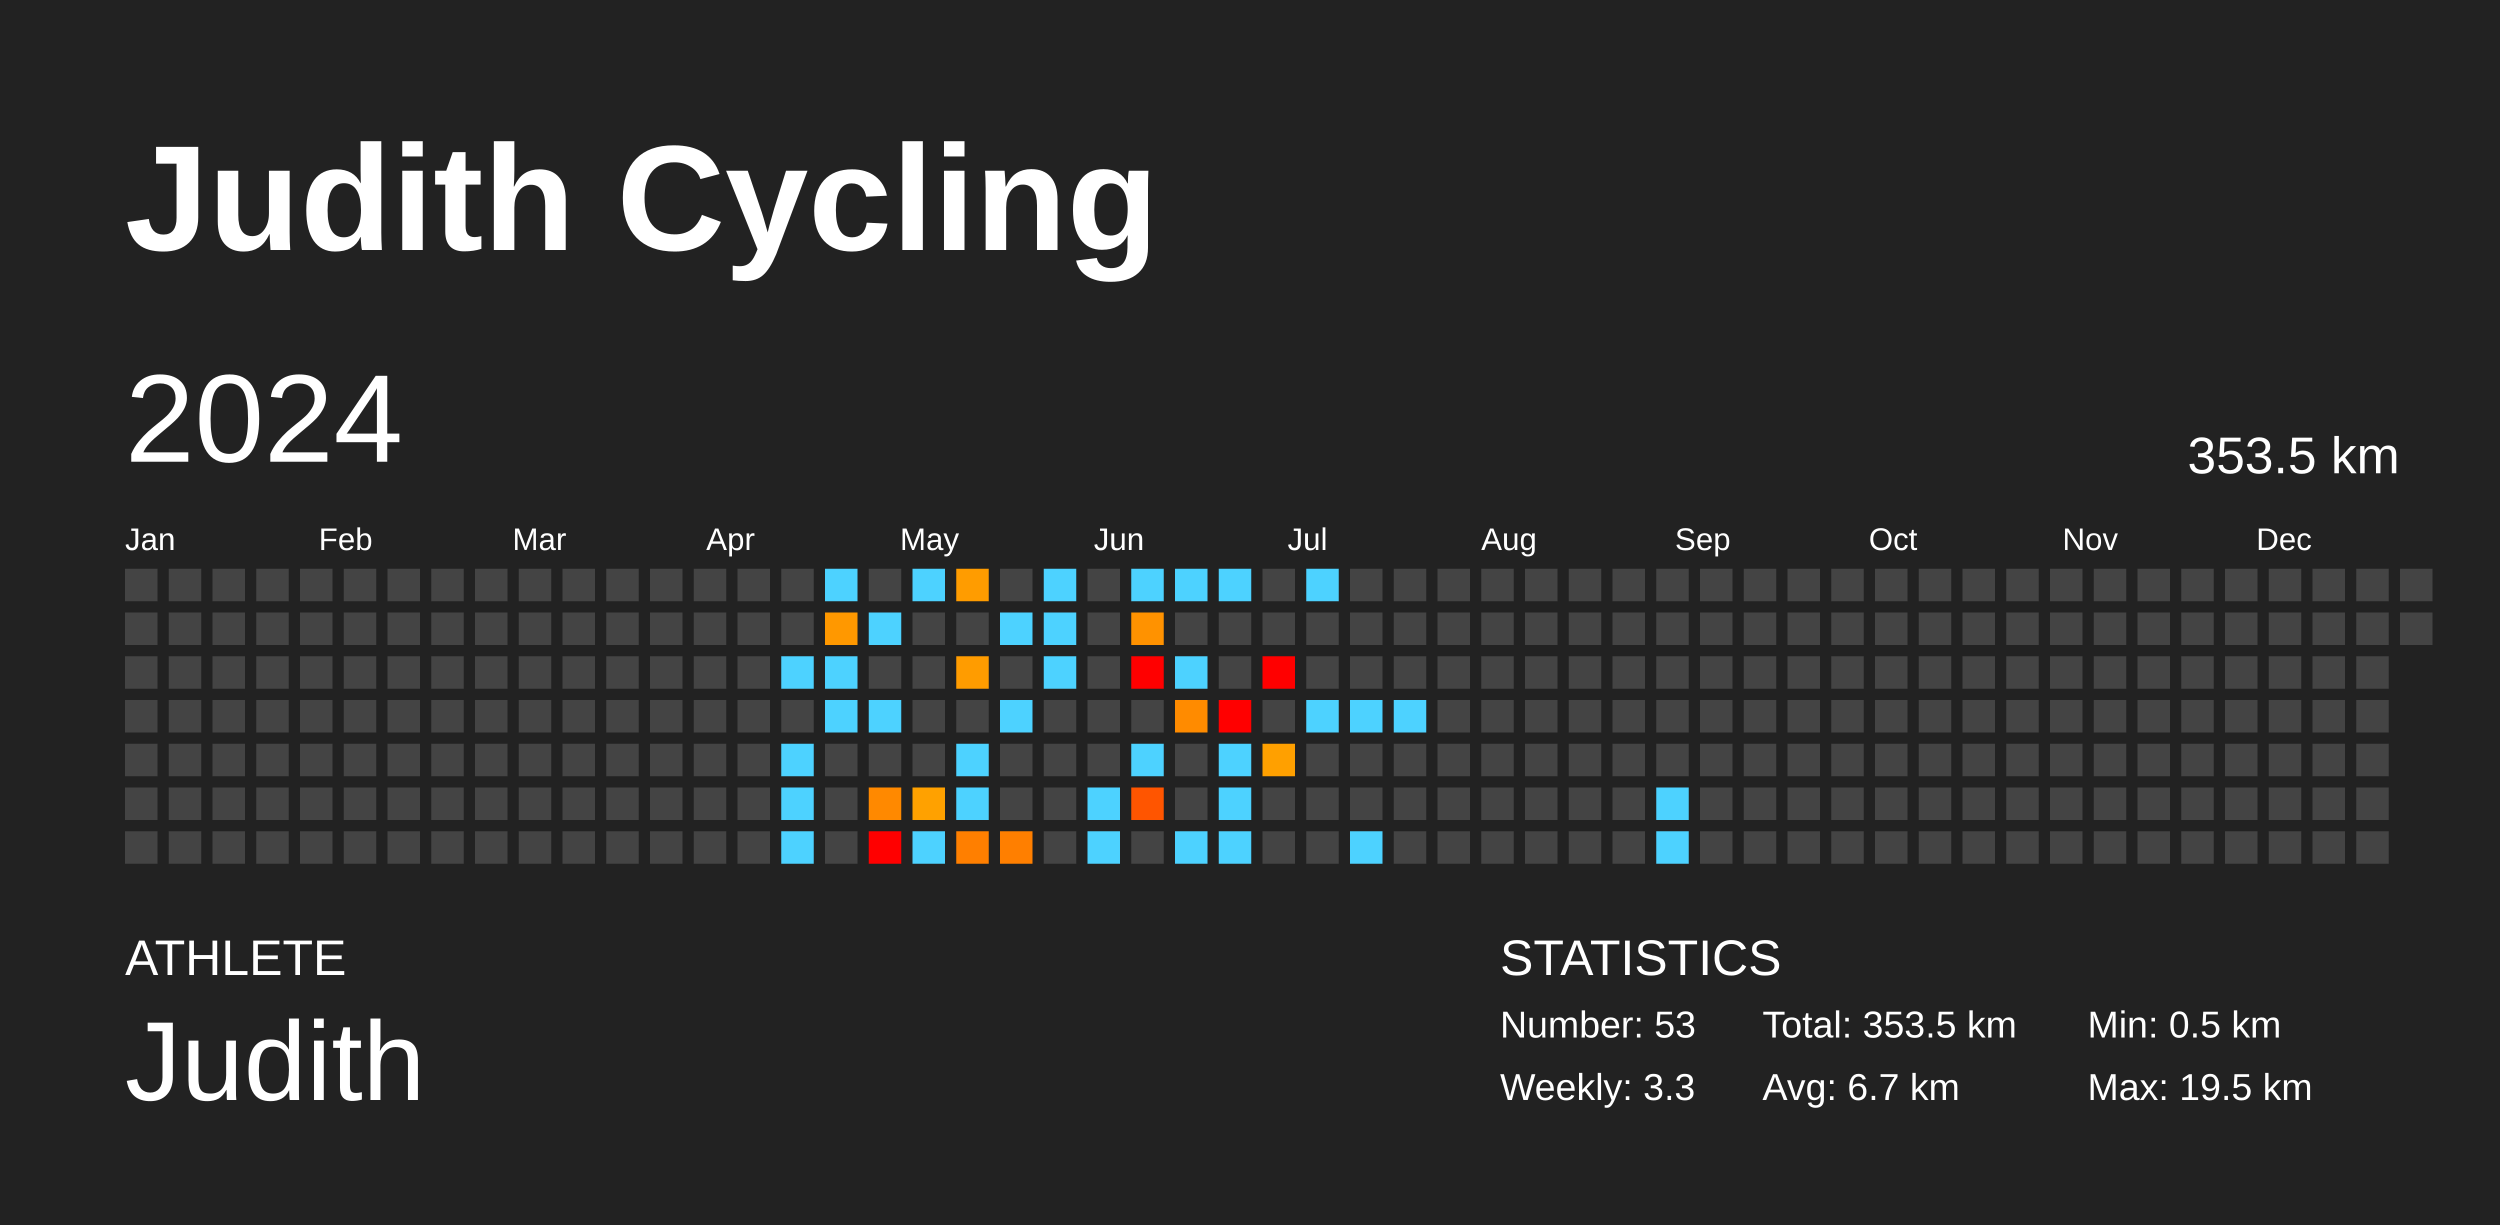
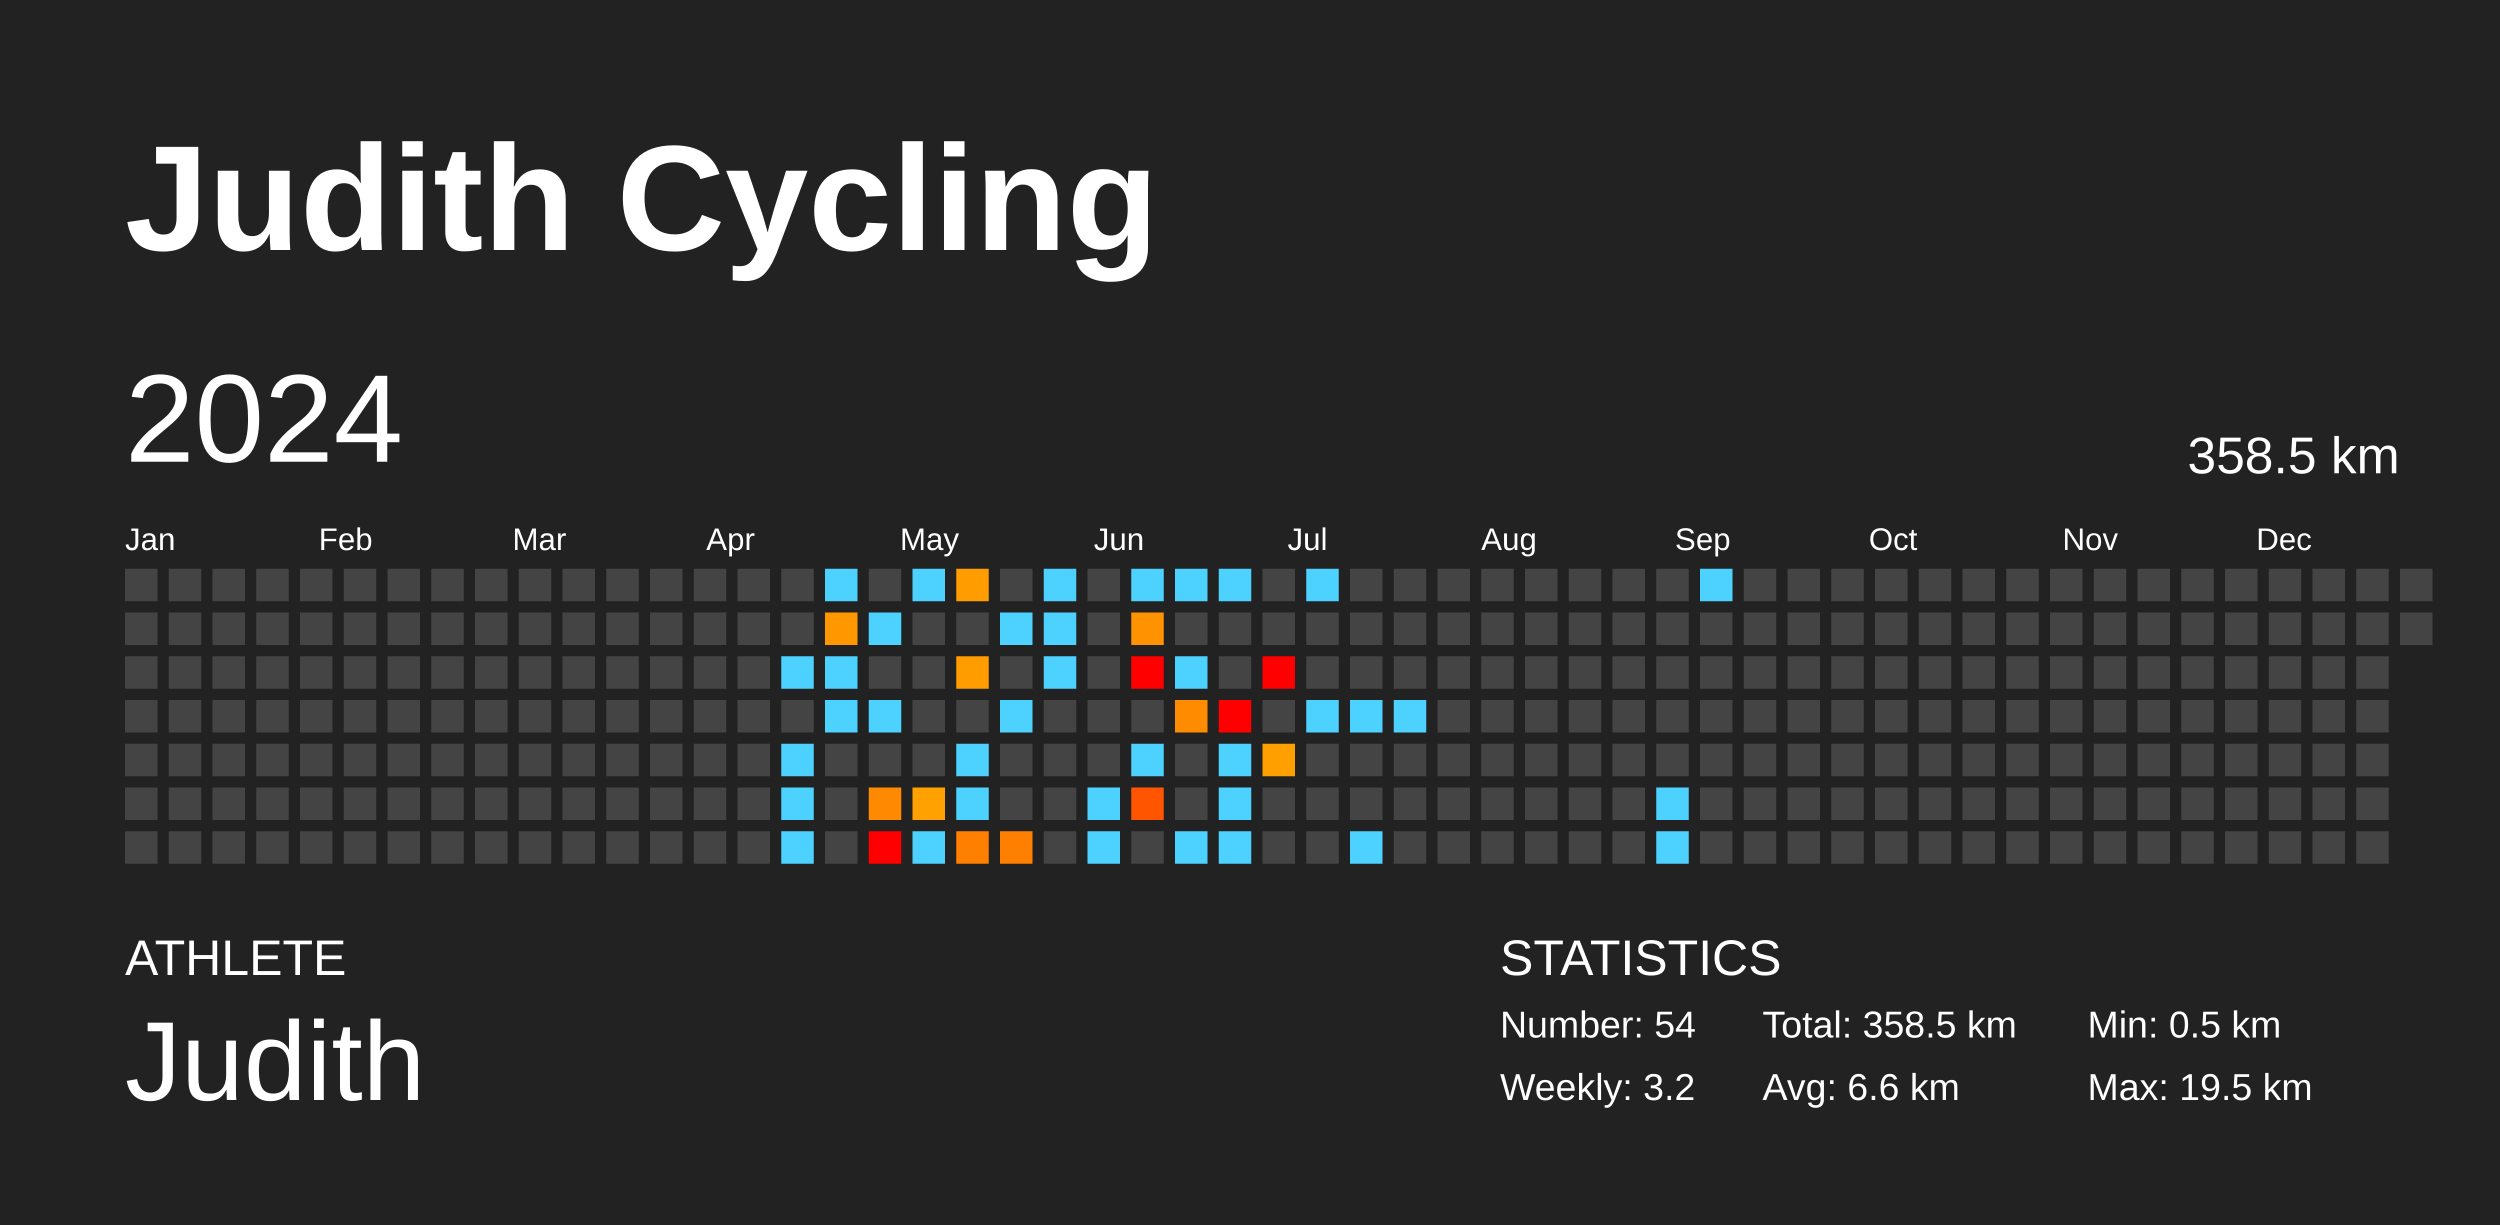
<svg xmlns="http://www.w3.org/2000/svg" baseProfile="full" height="98mm" version="1.1" viewBox="0,0,200,98" width="200mm">
  <defs />
  <rect fill="#222222" height="98" width="200" x="0" y="0" />
  <text fill="#FFFFFF" style="font-size:12px; font-family:Arial; font-weight:bold;" x="10" y="20">Judith Cycling</text>
  <text fill="#FFFFFF" style="font-size:4px; font-family:Arial" x="10" y="78">ATHLETE</text>
  <text fill="#FFFFFF" style="font-size:9px; font-family:Arial" x="10" y="88">Judith</text>
  <text fill="#FFFFFF" style="font-size:4px; font-family:Arial" x="120" y="78">STATISTICS</text>
-   <text fill="#FFFFFF" style="font-size:3px; font-family:Arial" x="120" y="83">Number: 53</text>
-   <text fill="#FFFFFF" style="font-size:3px; font-family:Arial" x="120" y="88">Weekly: 3.3</text>
-   <text fill="#FFFFFF" style="font-size:3px; font-family:Arial" x="141" y="83">Total: 353.5 km</text>
-   <text fill="#FFFFFF" style="font-size:3px; font-family:Arial" x="141" y="88">Avg: 6.7 km</text>
+   <text fill="#FFFFFF" style="font-size:3px; font-family:Arial" x="120" y="83">Number: 54</text>
+   <text fill="#FFFFFF" style="font-size:3px; font-family:Arial" x="120" y="88">Weekly: 3.2</text>
+   <text fill="#FFFFFF" style="font-size:3px; font-family:Arial" x="141" y="83">Total: 358.5 km</text>
+   <text fill="#FFFFFF" style="font-size:3px; font-family:Arial" x="141" y="88">Avg: 6.6 km</text>
  <text fill="#FFFFFF" style="font-size:3px; font-family:Arial" x="167" y="83">Min: 0.5 km</text>
  <text fill="#FFFFFF" style="font-size:3px; font-family:Arial" x="167" y="88">Max: 19.5 km</text>
  <text dominant-baseline="hanging" fill="#FFFFFF" style="font-size:10.0px; font-family:Arial;" x="10" y="30">2024</text>
-   <text dominant-baseline="hanging" fill="#FFFFFF" style="font-size:4.125px; font-family:Arial;" x="175" y="35">353.5 km</text>
+   <text dominant-baseline="hanging" fill="#FFFFFF" style="font-size:4.125px; font-family:Arial;" x="175" y="35">358.5 km</text>
  <text fill="#FFFFFF" style="font-size:2.5px; font-family:Arial" x="10.0" y="44">Jan</text>
  <text fill="#FFFFFF" style="font-size:2.5px; font-family:Arial" x="25.5" y="44">Feb</text>
  <text fill="#FFFFFF" style="font-size:2.5px; font-family:Arial" x="41.0" y="44">Mar</text>
  <text fill="#FFFFFF" style="font-size:2.5px; font-family:Arial" x="56.5" y="44">Apr</text>
  <text fill="#FFFFFF" style="font-size:2.5px; font-family:Arial" x="72.0" y="44">May</text>
  <text fill="#FFFFFF" style="font-size:2.5px; font-family:Arial" x="87.5" y="44">Jun</text>
  <text fill="#FFFFFF" style="font-size:2.5px; font-family:Arial" x="103.0" y="44">Jul</text>
  <text fill="#FFFFFF" style="font-size:2.5px; font-family:Arial" x="118.5" y="44">Aug</text>
  <text fill="#FFFFFF" style="font-size:2.5px; font-family:Arial" x="134.0" y="44">Sep</text>
  <text fill="#FFFFFF" style="font-size:2.5px; font-family:Arial" x="149.5" y="44">Oct</text>
  <text fill="#FFFFFF" style="font-size:2.5px; font-family:Arial" x="165.0" y="44">Nov</text>
  <text fill="#FFFFFF" style="font-size:2.5px; font-family:Arial" x="180.5" y="44">Dec</text>
  <rect fill="#444444" height="2.6" width="2.6" x="10.0" y="45.5" />
  <rect fill="#444444" height="2.6" width="2.6" x="10.0" y="49.0" />
  <rect fill="#444444" height="2.6" width="2.6" x="10.0" y="52.5" />
  <rect fill="#444444" height="2.6" width="2.6" x="10.0" y="56.0" />
  <rect fill="#444444" height="2.6" width="2.6" x="10.0" y="59.5" />
  <rect fill="#444444" height="2.6" width="2.6" x="10.0" y="63.0" />
  <rect fill="#444444" height="2.6" width="2.6" x="10.0" y="66.5" />
  <rect fill="#444444" height="2.6" width="2.6" x="13.5" y="45.5" />
  <rect fill="#444444" height="2.6" width="2.6" x="13.5" y="49.0" />
  <rect fill="#444444" height="2.6" width="2.6" x="13.5" y="52.5" />
  <rect fill="#444444" height="2.6" width="2.6" x="13.5" y="56.0" />
  <rect fill="#444444" height="2.6" width="2.6" x="13.5" y="59.5" />
  <rect fill="#444444" height="2.6" width="2.6" x="13.5" y="63.0" />
  <rect fill="#444444" height="2.6" width="2.6" x="13.5" y="66.5" />
  <rect fill="#444444" height="2.6" width="2.6" x="17.0" y="45.5" />
  <rect fill="#444444" height="2.6" width="2.6" x="17.0" y="49.0" />
  <rect fill="#444444" height="2.6" width="2.6" x="17.0" y="52.5" />
  <rect fill="#444444" height="2.6" width="2.6" x="17.0" y="56.0" />
  <rect fill="#444444" height="2.6" width="2.6" x="17.0" y="59.5" />
  <rect fill="#444444" height="2.6" width="2.6" x="17.0" y="63.0" />
  <rect fill="#444444" height="2.6" width="2.6" x="17.0" y="66.5" />
  <rect fill="#444444" height="2.6" width="2.6" x="20.5" y="45.5" />
  <rect fill="#444444" height="2.6" width="2.6" x="20.5" y="49.0" />
  <rect fill="#444444" height="2.6" width="2.6" x="20.5" y="52.5" />
  <rect fill="#444444" height="2.6" width="2.6" x="20.5" y="56.0" />
  <rect fill="#444444" height="2.6" width="2.6" x="20.5" y="59.5" />
  <rect fill="#444444" height="2.6" width="2.6" x="20.5" y="63.0" />
  <rect fill="#444444" height="2.6" width="2.6" x="20.5" y="66.5" />
  <rect fill="#444444" height="2.6" width="2.6" x="24.0" y="45.5" />
  <rect fill="#444444" height="2.6" width="2.6" x="24.0" y="49.0" />
  <rect fill="#444444" height="2.6" width="2.6" x="24.0" y="52.5" />
  <rect fill="#444444" height="2.6" width="2.6" x="24.0" y="56.0" />
  <rect fill="#444444" height="2.6" width="2.6" x="24.0" y="59.5" />
  <rect fill="#444444" height="2.6" width="2.6" x="24.0" y="63.0" />
  <rect fill="#444444" height="2.6" width="2.6" x="24.0" y="66.5" />
  <rect fill="#444444" height="2.6" width="2.6" x="27.5" y="45.5" />
  <rect fill="#444444" height="2.6" width="2.6" x="27.5" y="49.0" />
  <rect fill="#444444" height="2.6" width="2.6" x="27.5" y="52.5" />
  <rect fill="#444444" height="2.6" width="2.6" x="27.5" y="56.0" />
  <rect fill="#444444" height="2.6" width="2.6" x="27.5" y="59.5" />
  <rect fill="#444444" height="2.6" width="2.6" x="27.5" y="63.0" />
  <rect fill="#444444" height="2.6" width="2.6" x="27.5" y="66.5" />
  <rect fill="#444444" height="2.6" width="2.6" x="31.0" y="45.5" />
  <rect fill="#444444" height="2.6" width="2.6" x="31.0" y="49.0" />
  <rect fill="#444444" height="2.6" width="2.6" x="31.0" y="52.5" />
  <rect fill="#444444" height="2.6" width="2.6" x="31.0" y="56.0" />
  <rect fill="#444444" height="2.6" width="2.6" x="31.0" y="59.5" />
  <rect fill="#444444" height="2.6" width="2.6" x="31.0" y="63.0" />
  <rect fill="#444444" height="2.6" width="2.6" x="31.0" y="66.5" />
  <rect fill="#444444" height="2.6" width="2.6" x="34.5" y="45.5" />
  <rect fill="#444444" height="2.6" width="2.6" x="34.5" y="49.0" />
  <rect fill="#444444" height="2.6" width="2.6" x="34.5" y="52.5" />
  <rect fill="#444444" height="2.6" width="2.6" x="34.5" y="56.0" />
  <rect fill="#444444" height="2.6" width="2.6" x="34.5" y="59.5" />
  <rect fill="#444444" height="2.6" width="2.6" x="34.5" y="63.0" />
  <rect fill="#444444" height="2.6" width="2.6" x="34.5" y="66.5" />
  <rect fill="#444444" height="2.6" width="2.6" x="38.0" y="45.5" />
  <rect fill="#444444" height="2.6" width="2.6" x="38.0" y="49.0" />
  <rect fill="#444444" height="2.6" width="2.6" x="38.0" y="52.5" />
  <rect fill="#444444" height="2.6" width="2.6" x="38.0" y="56.0" />
  <rect fill="#444444" height="2.6" width="2.6" x="38.0" y="59.5" />
  <rect fill="#444444" height="2.6" width="2.6" x="38.0" y="63.0" />
  <rect fill="#444444" height="2.6" width="2.6" x="38.0" y="66.5" />
  <rect fill="#444444" height="2.6" width="2.6" x="41.5" y="45.5" />
  <rect fill="#444444" height="2.6" width="2.6" x="41.5" y="49.0" />
  <rect fill="#444444" height="2.6" width="2.6" x="41.5" y="52.5" />
  <rect fill="#444444" height="2.6" width="2.6" x="41.5" y="56.0" />
  <rect fill="#444444" height="2.6" width="2.6" x="41.5" y="59.5" />
  <rect fill="#444444" height="2.6" width="2.6" x="41.5" y="63.0" />
  <rect fill="#444444" height="2.6" width="2.6" x="41.5" y="66.5" />
  <rect fill="#444444" height="2.6" width="2.6" x="45.0" y="45.5" />
  <rect fill="#444444" height="2.6" width="2.6" x="45.0" y="49.0" />
  <rect fill="#444444" height="2.6" width="2.6" x="45.0" y="52.5" />
  <rect fill="#444444" height="2.6" width="2.6" x="45.0" y="56.0" />
  <rect fill="#444444" height="2.6" width="2.6" x="45.0" y="59.5" />
  <rect fill="#444444" height="2.6" width="2.6" x="45.0" y="63.0" />
  <rect fill="#444444" height="2.6" width="2.6" x="45.0" y="66.5" />
  <rect fill="#444444" height="2.6" width="2.6" x="48.5" y="45.5" />
  <rect fill="#444444" height="2.6" width="2.6" x="48.5" y="49.0" />
  <rect fill="#444444" height="2.6" width="2.6" x="48.5" y="52.5" />
  <rect fill="#444444" height="2.6" width="2.6" x="48.5" y="56.0" />
  <rect fill="#444444" height="2.6" width="2.6" x="48.5" y="59.5" />
  <rect fill="#444444" height="2.6" width="2.6" x="48.5" y="63.0" />
  <rect fill="#444444" height="2.6" width="2.6" x="48.5" y="66.5" />
  <rect fill="#444444" height="2.6" width="2.6" x="52.0" y="45.5" />
  <rect fill="#444444" height="2.6" width="2.6" x="52.0" y="49.0" />
  <rect fill="#444444" height="2.6" width="2.6" x="52.0" y="52.5" />
  <rect fill="#444444" height="2.6" width="2.6" x="52.0" y="56.0" />
  <rect fill="#444444" height="2.6" width="2.6" x="52.0" y="59.5" />
  <rect fill="#444444" height="2.6" width="2.6" x="52.0" y="63.0" />
  <rect fill="#444444" height="2.6" width="2.6" x="52.0" y="66.5" />
  <rect fill="#444444" height="2.6" width="2.6" x="55.5" y="45.5" />
  <rect fill="#444444" height="2.6" width="2.6" x="55.5" y="49.0" />
  <rect fill="#444444" height="2.6" width="2.6" x="55.5" y="52.5" />
  <rect fill="#444444" height="2.6" width="2.6" x="55.5" y="56.0" />
  <rect fill="#444444" height="2.6" width="2.6" x="55.5" y="59.5" />
  <rect fill="#444444" height="2.6" width="2.6" x="55.5" y="63.0" />
  <rect fill="#444444" height="2.6" width="2.6" x="55.5" y="66.5" />
  <rect fill="#444444" height="2.6" width="2.6" x="59.0" y="45.5" />
  <rect fill="#444444" height="2.6" width="2.6" x="59.0" y="49.0" />
  <rect fill="#444444" height="2.6" width="2.6" x="59.0" y="52.5" />
  <rect fill="#444444" height="2.6" width="2.6" x="59.0" y="56.0" />
  <rect fill="#444444" height="2.6" width="2.6" x="59.0" y="59.5" />
  <rect fill="#444444" height="2.6" width="2.6" x="59.0" y="63.0" />
  <rect fill="#444444" height="2.6" width="2.6" x="59.0" y="66.5" />
  <rect fill="#444444" height="2.6" width="2.6" x="62.5" y="45.5" />
  <rect fill="#444444" height="2.6" width="2.6" x="62.5" y="49.0" />
  <rect fill="#4dd2ff" height="2.6" width="2.6" x="62.5" y="52.5" />
  <rect fill="#444444" height="2.6" width="2.6" x="62.5" y="56.0" />
  <rect fill="#4dd2ff" height="2.6" width="2.6" x="62.5" y="59.5" />
  <rect fill="#4dd2ff" height="2.6" width="2.6" x="62.5" y="63.0" />
  <rect fill="#4dd2ff" height="2.6" width="2.6" x="62.5" y="66.5" />
  <rect fill="#4dd2ff" height="2.6" width="2.6" x="66.0" y="45.5" />
  <rect fill="#ff9800" height="2.6" width="2.6" x="66.0" y="49.0" />
  <rect fill="#4dd2ff" height="2.6" width="2.6" x="66.0" y="52.5" />
  <rect fill="#4dd2ff" height="2.6" width="2.6" x="66.0" y="56.0" />
  <rect fill="#444444" height="2.6" width="2.6" x="66.0" y="59.5" />
  <rect fill="#444444" height="2.6" width="2.6" x="66.0" y="63.0" />
  <rect fill="#444444" height="2.6" width="2.6" x="66.0" y="66.5" />
  <rect fill="#444444" height="2.6" width="2.6" x="69.5" y="45.5" />
  <rect fill="#4dd2ff" height="2.6" width="2.6" x="69.5" y="49.0" />
  <rect fill="#444444" height="2.6" width="2.6" x="69.5" y="52.5" />
  <rect fill="#4dd2ff" height="2.6" width="2.6" x="69.5" y="56.0" />
  <rect fill="#444444" height="2.6" width="2.6" x="69.5" y="59.5" />
  <rect fill="#ff8900" height="2.6" width="2.6" x="69.5" y="63.0" />
  <rect fill="red" height="2.6" width="2.6" x="69.5" y="66.5" />
  <rect fill="#4dd2ff" height="2.6" width="2.6" x="73.0" y="45.5" />
  <rect fill="#444444" height="2.6" width="2.6" x="73.0" y="49.0" />
  <rect fill="#444444" height="2.6" width="2.6" x="73.0" y="52.5" />
  <rect fill="#444444" height="2.6" width="2.6" x="73.0" y="56.0" />
  <rect fill="#444444" height="2.6" width="2.6" x="73.0" y="59.5" />
  <rect fill="#ffa100" height="2.6" width="2.6" x="73.0" y="63.0" />
  <rect fill="#4dd2ff" height="2.6" width="2.6" x="73.0" y="66.5" />
  <rect fill="#ff9c00" height="2.6" width="2.6" x="76.5" y="45.5" />
  <rect fill="#444444" height="2.6" width="2.6" x="76.5" y="49.0" />
  <rect fill="#ff9c00" height="2.6" width="2.6" x="76.5" y="52.5" />
  <rect fill="#444444" height="2.6" width="2.6" x="76.5" y="56.0" />
  <rect fill="#4dd2ff" height="2.6" width="2.6" x="76.5" y="59.5" />
  <rect fill="#4dd2ff" height="2.6" width="2.6" x="76.5" y="63.0" />
  <rect fill="#ff7f00" height="2.6" width="2.6" x="76.5" y="66.5" />
  <rect fill="#444444" height="2.6" width="2.6" x="80.0" y="45.5" />
  <rect fill="#4dd2ff" height="2.6" width="2.6" x="80.0" y="49.0" />
  <rect fill="#444444" height="2.6" width="2.6" x="80.0" y="52.5" />
  <rect fill="#4dd2ff" height="2.6" width="2.6" x="80.0" y="56.0" />
  <rect fill="#444444" height="2.6" width="2.6" x="80.0" y="59.5" />
  <rect fill="#444444" height="2.6" width="2.6" x="80.0" y="63.0" />
  <rect fill="#ff7f00" height="2.6" width="2.6" x="80.0" y="66.5" />
  <rect fill="#4dd2ff" height="2.6" width="2.6" x="83.5" y="45.5" />
  <rect fill="#4dd2ff" height="2.6" width="2.6" x="83.5" y="49.0" />
  <rect fill="#4dd2ff" height="2.6" width="2.6" x="83.5" y="52.5" />
  <rect fill="#444444" height="2.6" width="2.6" x="83.5" y="56.0" />
  <rect fill="#444444" height="2.6" width="2.6" x="83.5" y="59.5" />
  <rect fill="#444444" height="2.6" width="2.6" x="83.5" y="63.0" />
  <rect fill="#444444" height="2.6" width="2.6" x="83.5" y="66.5" />
  <rect fill="#444444" height="2.6" width="2.6" x="87.0" y="45.5" />
  <rect fill="#444444" height="2.6" width="2.6" x="87.0" y="49.0" />
  <rect fill="#444444" height="2.6" width="2.6" x="87.0" y="52.5" />
  <rect fill="#444444" height="2.6" width="2.6" x="87.0" y="56.0" />
  <rect fill="#444444" height="2.6" width="2.6" x="87.0" y="59.5" />
  <rect fill="#4dd2ff" height="2.6" width="2.6" x="87.0" y="63.0" />
  <rect fill="#4dd2ff" height="2.6" width="2.6" x="87.0" y="66.5" />
  <rect fill="#4dd2ff" height="2.6" width="2.6" x="90.5" y="45.5" />
  <rect fill="#ff9200" height="2.6" width="2.6" x="90.5" y="49.0" />
  <rect fill="red" height="2.6" width="2.6" x="90.5" y="52.5" />
  <rect fill="#444444" height="2.6" width="2.6" x="90.5" y="56.0" />
  <rect fill="#4dd2ff" height="2.6" width="2.6" x="90.5" y="59.5" />
  <rect fill="#ff5500" height="2.6" width="2.6" x="90.5" y="63.0" />
  <rect fill="#444444" height="2.6" width="2.6" x="90.5" y="66.5" />
  <rect fill="#4dd2ff" height="2.6" width="2.6" x="94.0" y="45.5" />
  <rect fill="#444444" height="2.6" width="2.6" x="94.0" y="49.0" />
  <rect fill="#4dd2ff" height="2.6" width="2.6" x="94.0" y="52.5" />
  <rect fill="#ff8b00" height="2.6" width="2.6" x="94.0" y="56.0" />
  <rect fill="#444444" height="2.6" width="2.6" x="94.0" y="59.5" />
  <rect fill="#444444" height="2.6" width="2.6" x="94.0" y="63.0" />
  <rect fill="#4dd2ff" height="2.6" width="2.6" x="94.0" y="66.5" />
  <rect fill="#4dd2ff" height="2.6" width="2.6" x="97.5" y="45.5" />
  <rect fill="#444444" height="2.6" width="2.6" x="97.5" y="49.0" />
  <rect fill="#444444" height="2.6" width="2.6" x="97.5" y="52.5" />
  <rect fill="red" height="2.6" width="2.6" x="97.5" y="56.0" />
  <rect fill="#4dd2ff" height="2.6" width="2.6" x="97.5" y="59.5" />
  <rect fill="#4dd2ff" height="2.6" width="2.6" x="97.5" y="63.0" />
  <rect fill="#4dd2ff" height="2.6" width="2.6" x="97.5" y="66.5" />
  <rect fill="#444444" height="2.6" width="2.6" x="101.0" y="45.5" />
  <rect fill="#444444" height="2.6" width="2.6" x="101.0" y="49.0" />
  <rect fill="red" height="2.6" width="2.6" x="101.0" y="52.5" />
  <rect fill="#444444" height="2.6" width="2.6" x="101.0" y="56.0" />
  <rect fill="#ffa000" height="2.6" width="2.6" x="101.0" y="59.5" />
  <rect fill="#444444" height="2.6" width="2.6" x="101.0" y="63.0" />
  <rect fill="#444444" height="2.6" width="2.6" x="101.0" y="66.5" />
  <rect fill="#4dd2ff" height="2.6" width="2.6" x="104.5" y="45.5" />
  <rect fill="#444444" height="2.6" width="2.6" x="104.5" y="49.0" />
  <rect fill="#444444" height="2.6" width="2.6" x="104.5" y="52.5" />
  <rect fill="#4dd2ff" height="2.6" width="2.6" x="104.5" y="56.0" />
  <rect fill="#444444" height="2.6" width="2.6" x="104.5" y="59.5" />
  <rect fill="#444444" height="2.6" width="2.6" x="104.5" y="63.0" />
  <rect fill="#444444" height="2.6" width="2.6" x="104.5" y="66.5" />
  <rect fill="#444444" height="2.6" width="2.6" x="108.0" y="45.5" />
  <rect fill="#444444" height="2.6" width="2.6" x="108.0" y="49.0" />
  <rect fill="#444444" height="2.6" width="2.6" x="108.0" y="52.5" />
  <rect fill="#4dd2ff" height="2.6" width="2.6" x="108.0" y="56.0" />
  <rect fill="#444444" height="2.6" width="2.6" x="108.0" y="59.5" />
  <rect fill="#444444" height="2.6" width="2.6" x="108.0" y="63.0" />
  <rect fill="#4dd2ff" height="2.6" width="2.6" x="108.0" y="66.5" />
  <rect fill="#444444" height="2.6" width="2.6" x="111.5" y="45.5" />
  <rect fill="#444444" height="2.6" width="2.6" x="111.5" y="49.0" />
  <rect fill="#444444" height="2.6" width="2.6" x="111.5" y="52.5" />
  <rect fill="#4dd2ff" height="2.6" width="2.6" x="111.5" y="56.0" />
  <rect fill="#444444" height="2.6" width="2.6" x="111.5" y="59.5" />
  <rect fill="#444444" height="2.6" width="2.6" x="111.5" y="63.0" />
  <rect fill="#444444" height="2.6" width="2.6" x="111.5" y="66.5" />
  <rect fill="#444444" height="2.6" width="2.6" x="115.0" y="45.5" />
  <rect fill="#444444" height="2.6" width="2.6" x="115.0" y="49.0" />
  <rect fill="#444444" height="2.6" width="2.6" x="115.0" y="52.5" />
  <rect fill="#444444" height="2.6" width="2.6" x="115.0" y="56.0" />
  <rect fill="#444444" height="2.6" width="2.6" x="115.0" y="59.5" />
  <rect fill="#444444" height="2.6" width="2.6" x="115.0" y="63.0" />
  <rect fill="#444444" height="2.6" width="2.6" x="115.0" y="66.5" />
  <rect fill="#444444" height="2.6" width="2.6" x="118.5" y="45.5" />
  <rect fill="#444444" height="2.6" width="2.6" x="118.5" y="49.0" />
  <rect fill="#444444" height="2.6" width="2.6" x="118.5" y="52.5" />
  <rect fill="#444444" height="2.6" width="2.6" x="118.5" y="56.0" />
  <rect fill="#444444" height="2.6" width="2.6" x="118.5" y="59.5" />
  <rect fill="#444444" height="2.6" width="2.6" x="118.5" y="63.0" />
  <rect fill="#444444" height="2.6" width="2.6" x="118.5" y="66.5" />
  <rect fill="#444444" height="2.6" width="2.6" x="122.0" y="45.5" />
  <rect fill="#444444" height="2.6" width="2.6" x="122.0" y="49.0" />
  <rect fill="#444444" height="2.6" width="2.6" x="122.0" y="52.5" />
  <rect fill="#444444" height="2.6" width="2.6" x="122.0" y="56.0" />
  <rect fill="#444444" height="2.6" width="2.6" x="122.0" y="59.5" />
  <rect fill="#444444" height="2.6" width="2.6" x="122.0" y="63.0" />
  <rect fill="#444444" height="2.6" width="2.6" x="122.0" y="66.5" />
  <rect fill="#444444" height="2.6" width="2.6" x="125.5" y="45.5" />
  <rect fill="#444444" height="2.6" width="2.6" x="125.5" y="49.0" />
  <rect fill="#444444" height="2.6" width="2.6" x="125.5" y="52.5" />
  <rect fill="#444444" height="2.6" width="2.6" x="125.5" y="56.0" />
  <rect fill="#444444" height="2.6" width="2.6" x="125.5" y="59.5" />
  <rect fill="#444444" height="2.6" width="2.6" x="125.5" y="63.0" />
  <rect fill="#444444" height="2.6" width="2.6" x="125.5" y="66.5" />
  <rect fill="#444444" height="2.6" width="2.6" x="129.0" y="45.5" />
  <rect fill="#444444" height="2.6" width="2.6" x="129.0" y="49.0" />
  <rect fill="#444444" height="2.6" width="2.6" x="129.0" y="52.5" />
  <rect fill="#444444" height="2.6" width="2.6" x="129.0" y="56.0" />
  <rect fill="#444444" height="2.6" width="2.6" x="129.0" y="59.5" />
  <rect fill="#444444" height="2.6" width="2.6" x="129.0" y="63.0" />
  <rect fill="#444444" height="2.6" width="2.6" x="129.0" y="66.5" />
  <rect fill="#444444" height="2.6" width="2.6" x="132.5" y="45.5" />
  <rect fill="#444444" height="2.6" width="2.6" x="132.5" y="49.0" />
  <rect fill="#444444" height="2.6" width="2.6" x="132.5" y="52.5" />
  <rect fill="#444444" height="2.6" width="2.6" x="132.5" y="56.0" />
  <rect fill="#444444" height="2.6" width="2.6" x="132.5" y="59.5" />
  <rect fill="#4dd2ff" height="2.6" width="2.6" x="132.5" y="63.0" />
  <rect fill="#4dd2ff" height="2.6" width="2.6" x="132.5" y="66.5" />
-   <rect fill="#444444" height="2.6" width="2.6" x="136.0" y="45.5" />
+   <rect fill="#4dd2ff" height="2.6" width="2.6" x="136.0" y="45.5" />
  <rect fill="#444444" height="2.6" width="2.6" x="136.0" y="49.0" />
  <rect fill="#444444" height="2.6" width="2.6" x="136.0" y="52.5" />
  <rect fill="#444444" height="2.6" width="2.6" x="136.0" y="56.0" />
  <rect fill="#444444" height="2.6" width="2.6" x="136.0" y="59.5" />
  <rect fill="#444444" height="2.6" width="2.6" x="136.0" y="63.0" />
  <rect fill="#444444" height="2.6" width="2.6" x="136.0" y="66.5" />
  <rect fill="#444444" height="2.6" width="2.6" x="139.5" y="45.5" />
  <rect fill="#444444" height="2.6" width="2.6" x="139.5" y="49.0" />
  <rect fill="#444444" height="2.6" width="2.6" x="139.5" y="52.5" />
  <rect fill="#444444" height="2.6" width="2.6" x="139.5" y="56.0" />
  <rect fill="#444444" height="2.6" width="2.6" x="139.5" y="59.5" />
  <rect fill="#444444" height="2.6" width="2.6" x="139.5" y="63.0" />
  <rect fill="#444444" height="2.6" width="2.6" x="139.5" y="66.5" />
  <rect fill="#444444" height="2.6" width="2.6" x="143.0" y="45.5" />
  <rect fill="#444444" height="2.6" width="2.6" x="143.0" y="49.0" />
  <rect fill="#444444" height="2.6" width="2.6" x="143.0" y="52.5" />
  <rect fill="#444444" height="2.6" width="2.6" x="143.0" y="56.0" />
  <rect fill="#444444" height="2.6" width="2.6" x="143.0" y="59.5" />
  <rect fill="#444444" height="2.6" width="2.6" x="143.0" y="63.0" />
  <rect fill="#444444" height="2.6" width="2.6" x="143.0" y="66.5" />
  <rect fill="#444444" height="2.6" width="2.6" x="146.5" y="45.5" />
  <rect fill="#444444" height="2.6" width="2.6" x="146.5" y="49.0" />
  <rect fill="#444444" height="2.6" width="2.6" x="146.5" y="52.5" />
  <rect fill="#444444" height="2.6" width="2.6" x="146.5" y="56.0" />
  <rect fill="#444444" height="2.6" width="2.6" x="146.5" y="59.5" />
  <rect fill="#444444" height="2.6" width="2.6" x="146.5" y="63.0" />
  <rect fill="#444444" height="2.6" width="2.6" x="146.5" y="66.5" />
  <rect fill="#444444" height="2.6" width="2.6" x="150.0" y="45.5" />
  <rect fill="#444444" height="2.6" width="2.6" x="150.0" y="49.0" />
  <rect fill="#444444" height="2.6" width="2.6" x="150.0" y="52.5" />
  <rect fill="#444444" height="2.6" width="2.6" x="150.0" y="56.0" />
  <rect fill="#444444" height="2.6" width="2.6" x="150.0" y="59.5" />
  <rect fill="#444444" height="2.6" width="2.6" x="150.0" y="63.0" />
  <rect fill="#444444" height="2.6" width="2.6" x="150.0" y="66.5" />
  <rect fill="#444444" height="2.6" width="2.6" x="153.5" y="45.5" />
  <rect fill="#444444" height="2.6" width="2.6" x="153.5" y="49.0" />
  <rect fill="#444444" height="2.6" width="2.6" x="153.5" y="52.5" />
  <rect fill="#444444" height="2.6" width="2.6" x="153.5" y="56.0" />
  <rect fill="#444444" height="2.6" width="2.6" x="153.5" y="59.5" />
  <rect fill="#444444" height="2.6" width="2.6" x="153.5" y="63.0" />
  <rect fill="#444444" height="2.6" width="2.6" x="153.5" y="66.5" />
  <rect fill="#444444" height="2.6" width="2.6" x="157.0" y="45.5" />
  <rect fill="#444444" height="2.6" width="2.6" x="157.0" y="49.0" />
  <rect fill="#444444" height="2.6" width="2.6" x="157.0" y="52.5" />
  <rect fill="#444444" height="2.6" width="2.6" x="157.0" y="56.0" />
  <rect fill="#444444" height="2.6" width="2.6" x="157.0" y="59.5" />
  <rect fill="#444444" height="2.6" width="2.6" x="157.0" y="63.0" />
  <rect fill="#444444" height="2.6" width="2.6" x="157.0" y="66.5" />
  <rect fill="#444444" height="2.6" width="2.6" x="160.5" y="45.5" />
  <rect fill="#444444" height="2.6" width="2.6" x="160.5" y="49.0" />
  <rect fill="#444444" height="2.6" width="2.6" x="160.5" y="52.5" />
  <rect fill="#444444" height="2.6" width="2.6" x="160.5" y="56.0" />
  <rect fill="#444444" height="2.6" width="2.6" x="160.5" y="59.5" />
  <rect fill="#444444" height="2.6" width="2.6" x="160.5" y="63.0" />
  <rect fill="#444444" height="2.6" width="2.6" x="160.5" y="66.5" />
  <rect fill="#444444" height="2.6" width="2.6" x="164.0" y="45.5" />
  <rect fill="#444444" height="2.6" width="2.6" x="164.0" y="49.0" />
  <rect fill="#444444" height="2.6" width="2.6" x="164.0" y="52.5" />
  <rect fill="#444444" height="2.6" width="2.6" x="164.0" y="56.0" />
  <rect fill="#444444" height="2.6" width="2.6" x="164.0" y="59.5" />
  <rect fill="#444444" height="2.6" width="2.6" x="164.0" y="63.0" />
  <rect fill="#444444" height="2.6" width="2.6" x="164.0" y="66.5" />
  <rect fill="#444444" height="2.6" width="2.6" x="167.5" y="45.5" />
  <rect fill="#444444" height="2.6" width="2.6" x="167.5" y="49.0" />
  <rect fill="#444444" height="2.6" width="2.6" x="167.5" y="52.5" />
  <rect fill="#444444" height="2.6" width="2.6" x="167.5" y="56.0" />
  <rect fill="#444444" height="2.6" width="2.6" x="167.5" y="59.5" />
  <rect fill="#444444" height="2.6" width="2.6" x="167.5" y="63.0" />
  <rect fill="#444444" height="2.6" width="2.6" x="167.5" y="66.5" />
  <rect fill="#444444" height="2.6" width="2.6" x="171.0" y="45.5" />
  <rect fill="#444444" height="2.6" width="2.6" x="171.0" y="49.0" />
  <rect fill="#444444" height="2.6" width="2.6" x="171.0" y="52.5" />
  <rect fill="#444444" height="2.6" width="2.6" x="171.0" y="56.0" />
  <rect fill="#444444" height="2.6" width="2.6" x="171.0" y="59.5" />
  <rect fill="#444444" height="2.6" width="2.6" x="171.0" y="63.0" />
  <rect fill="#444444" height="2.6" width="2.6" x="171.0" y="66.5" />
  <rect fill="#444444" height="2.6" width="2.6" x="174.5" y="45.5" />
  <rect fill="#444444" height="2.6" width="2.6" x="174.5" y="49.0" />
  <rect fill="#444444" height="2.6" width="2.6" x="174.5" y="52.5" />
  <rect fill="#444444" height="2.6" width="2.6" x="174.5" y="56.0" />
  <rect fill="#444444" height="2.6" width="2.6" x="174.5" y="59.5" />
  <rect fill="#444444" height="2.6" width="2.6" x="174.5" y="63.0" />
  <rect fill="#444444" height="2.6" width="2.6" x="174.5" y="66.5" />
  <rect fill="#444444" height="2.6" width="2.6" x="178.0" y="45.5" />
  <rect fill="#444444" height="2.6" width="2.6" x="178.0" y="49.0" />
  <rect fill="#444444" height="2.6" width="2.6" x="178.0" y="52.5" />
  <rect fill="#444444" height="2.6" width="2.6" x="178.0" y="56.0" />
  <rect fill="#444444" height="2.6" width="2.6" x="178.0" y="59.5" />
  <rect fill="#444444" height="2.6" width="2.6" x="178.0" y="63.0" />
  <rect fill="#444444" height="2.6" width="2.6" x="178.0" y="66.5" />
  <rect fill="#444444" height="2.6" width="2.6" x="181.5" y="45.5" />
  <rect fill="#444444" height="2.6" width="2.6" x="181.5" y="49.0" />
  <rect fill="#444444" height="2.6" width="2.6" x="181.5" y="52.5" />
  <rect fill="#444444" height="2.6" width="2.6" x="181.5" y="56.0" />
  <rect fill="#444444" height="2.6" width="2.6" x="181.5" y="59.5" />
  <rect fill="#444444" height="2.6" width="2.6" x="181.5" y="63.0" />
  <rect fill="#444444" height="2.6" width="2.6" x="181.5" y="66.5" />
  <rect fill="#444444" height="2.6" width="2.6" x="185.0" y="45.5" />
  <rect fill="#444444" height="2.6" width="2.6" x="185.0" y="49.0" />
  <rect fill="#444444" height="2.6" width="2.6" x="185.0" y="52.5" />
  <rect fill="#444444" height="2.6" width="2.6" x="185.0" y="56.0" />
  <rect fill="#444444" height="2.6" width="2.6" x="185.0" y="59.5" />
  <rect fill="#444444" height="2.6" width="2.6" x="185.0" y="63.0" />
  <rect fill="#444444" height="2.6" width="2.6" x="185.0" y="66.5" />
  <rect fill="#444444" height="2.6" width="2.6" x="188.5" y="45.5" />
  <rect fill="#444444" height="2.6" width="2.6" x="188.5" y="49.0" />
  <rect fill="#444444" height="2.6" width="2.6" x="188.5" y="52.5" />
  <rect fill="#444444" height="2.6" width="2.6" x="188.5" y="56.0" />
  <rect fill="#444444" height="2.6" width="2.6" x="188.5" y="59.5" />
  <rect fill="#444444" height="2.6" width="2.6" x="188.5" y="63.0" />
  <rect fill="#444444" height="2.6" width="2.6" x="188.5" y="66.5" />
  <rect fill="#444444" height="2.6" width="2.6" x="192.0" y="45.5" />
  <rect fill="#444444" height="2.6" width="2.6" x="192.0" y="49.0" />
</svg>
